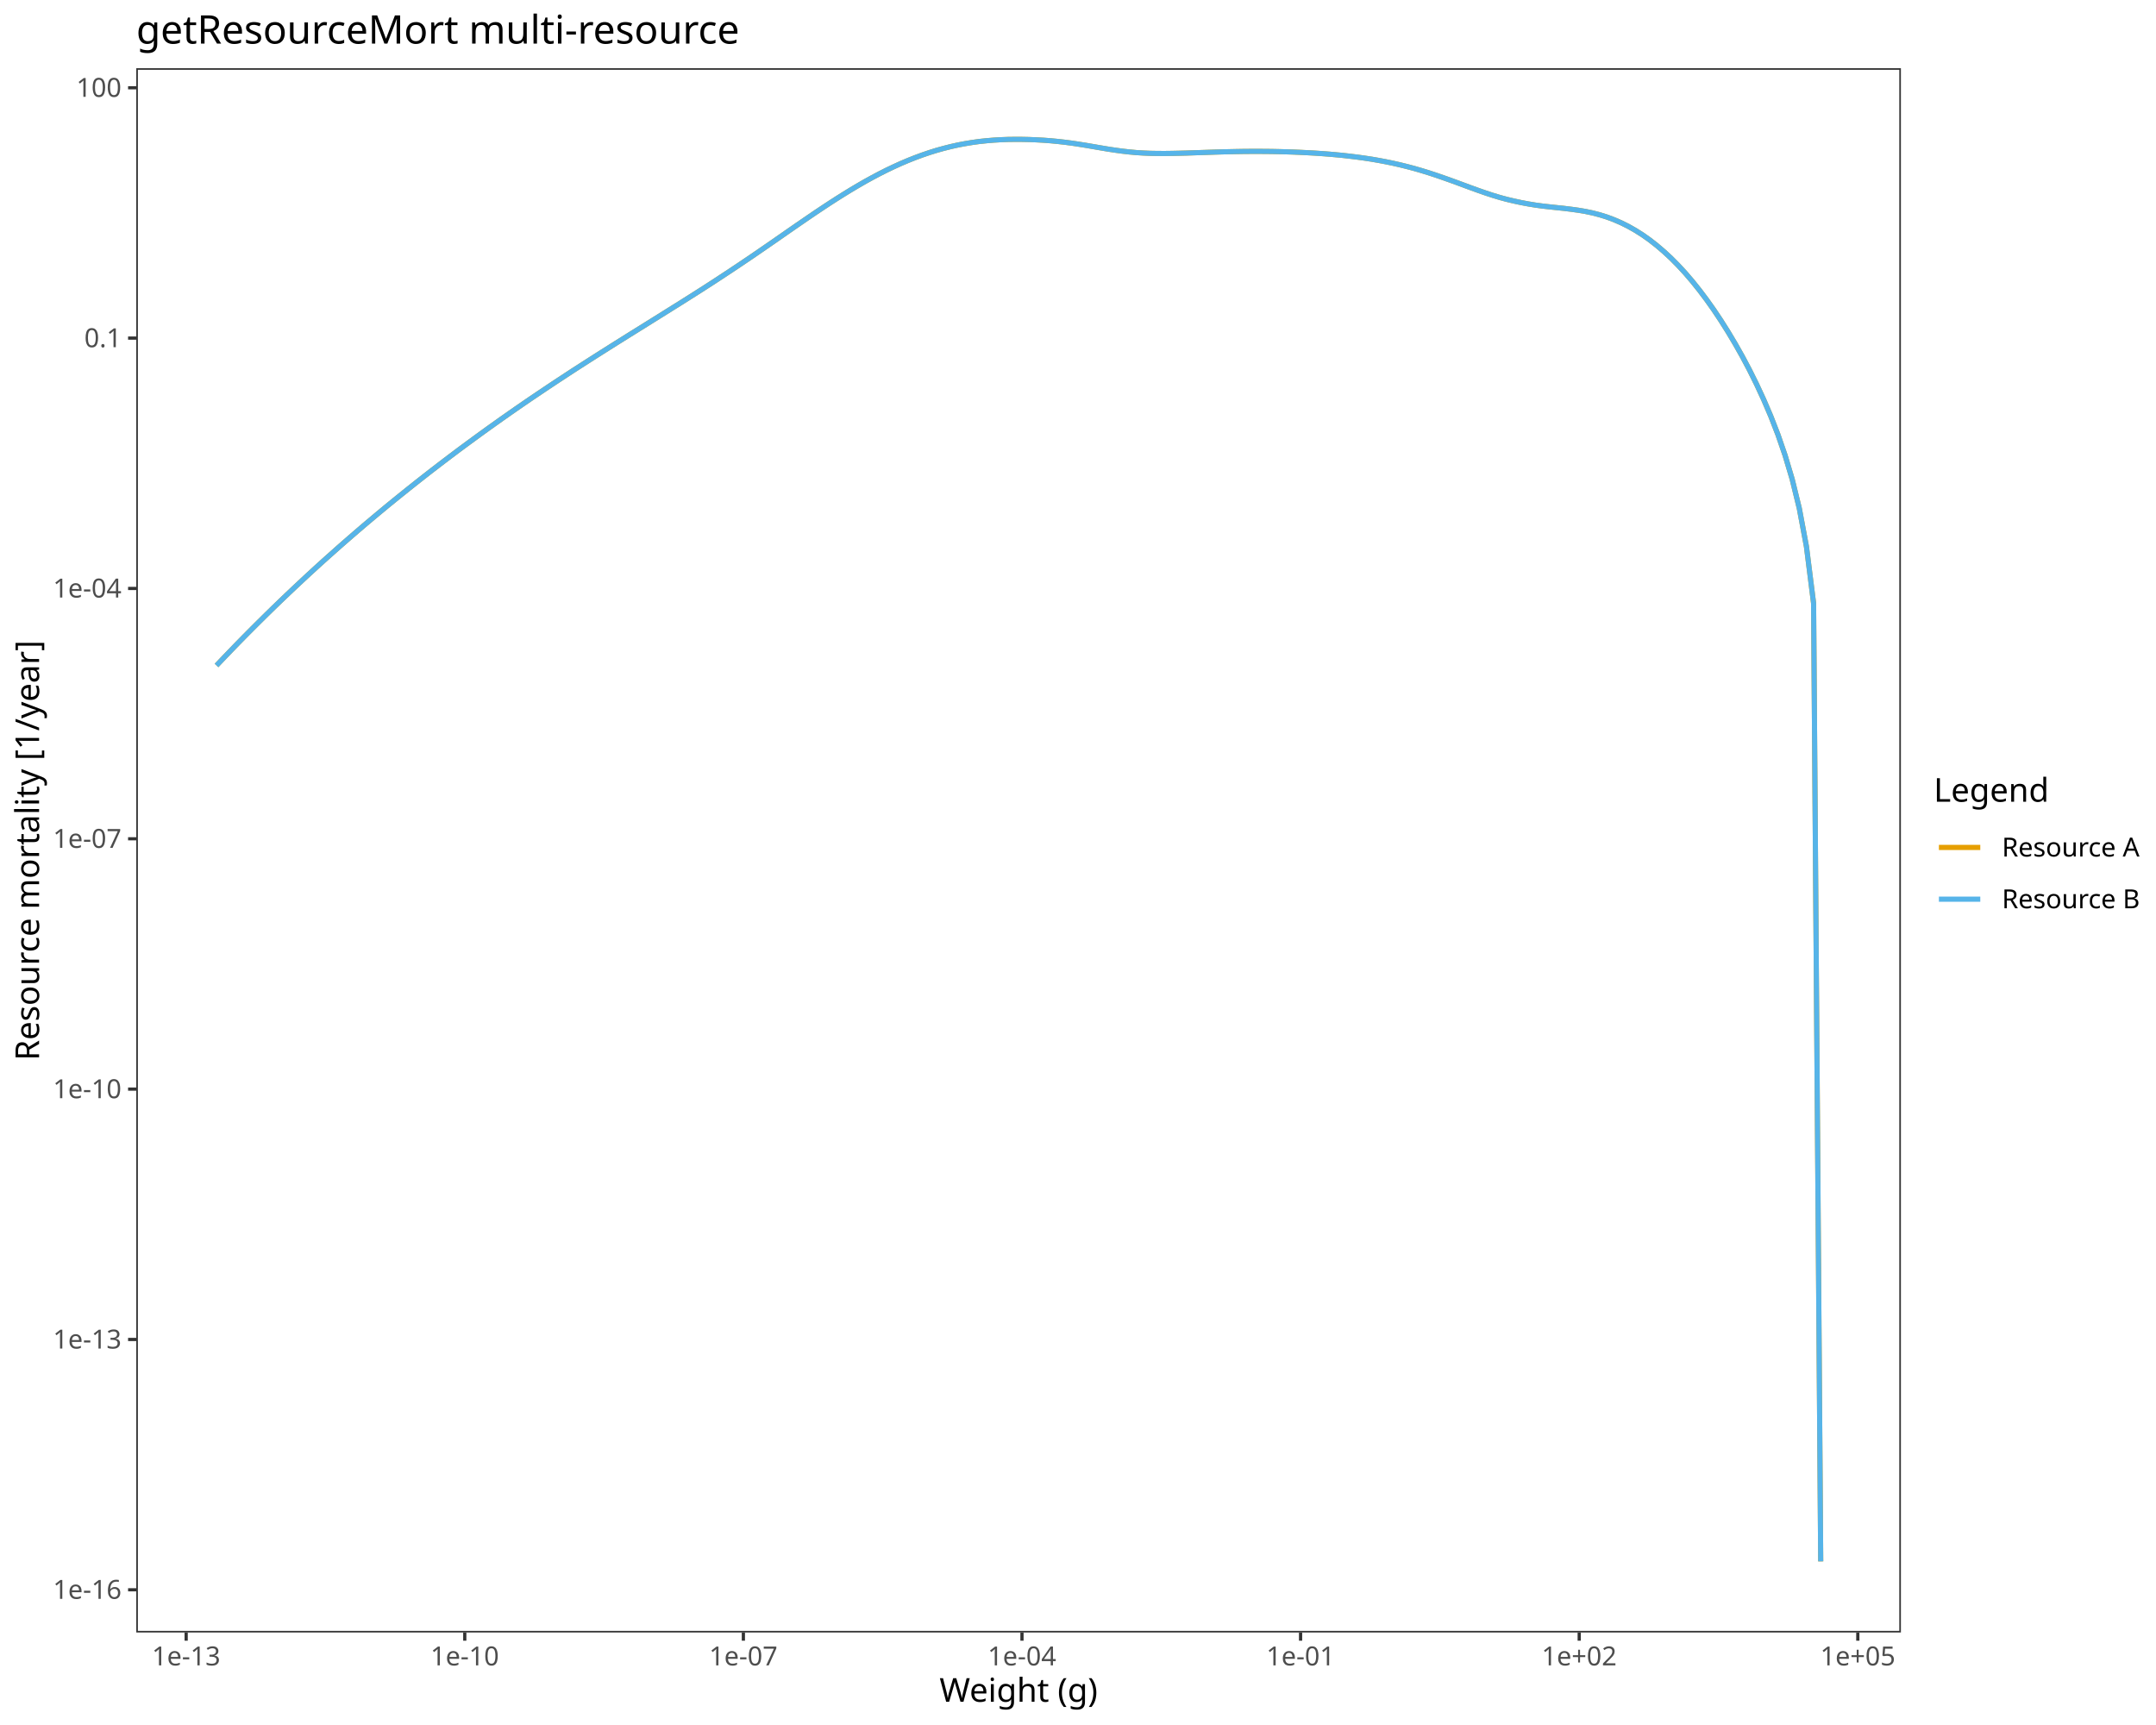
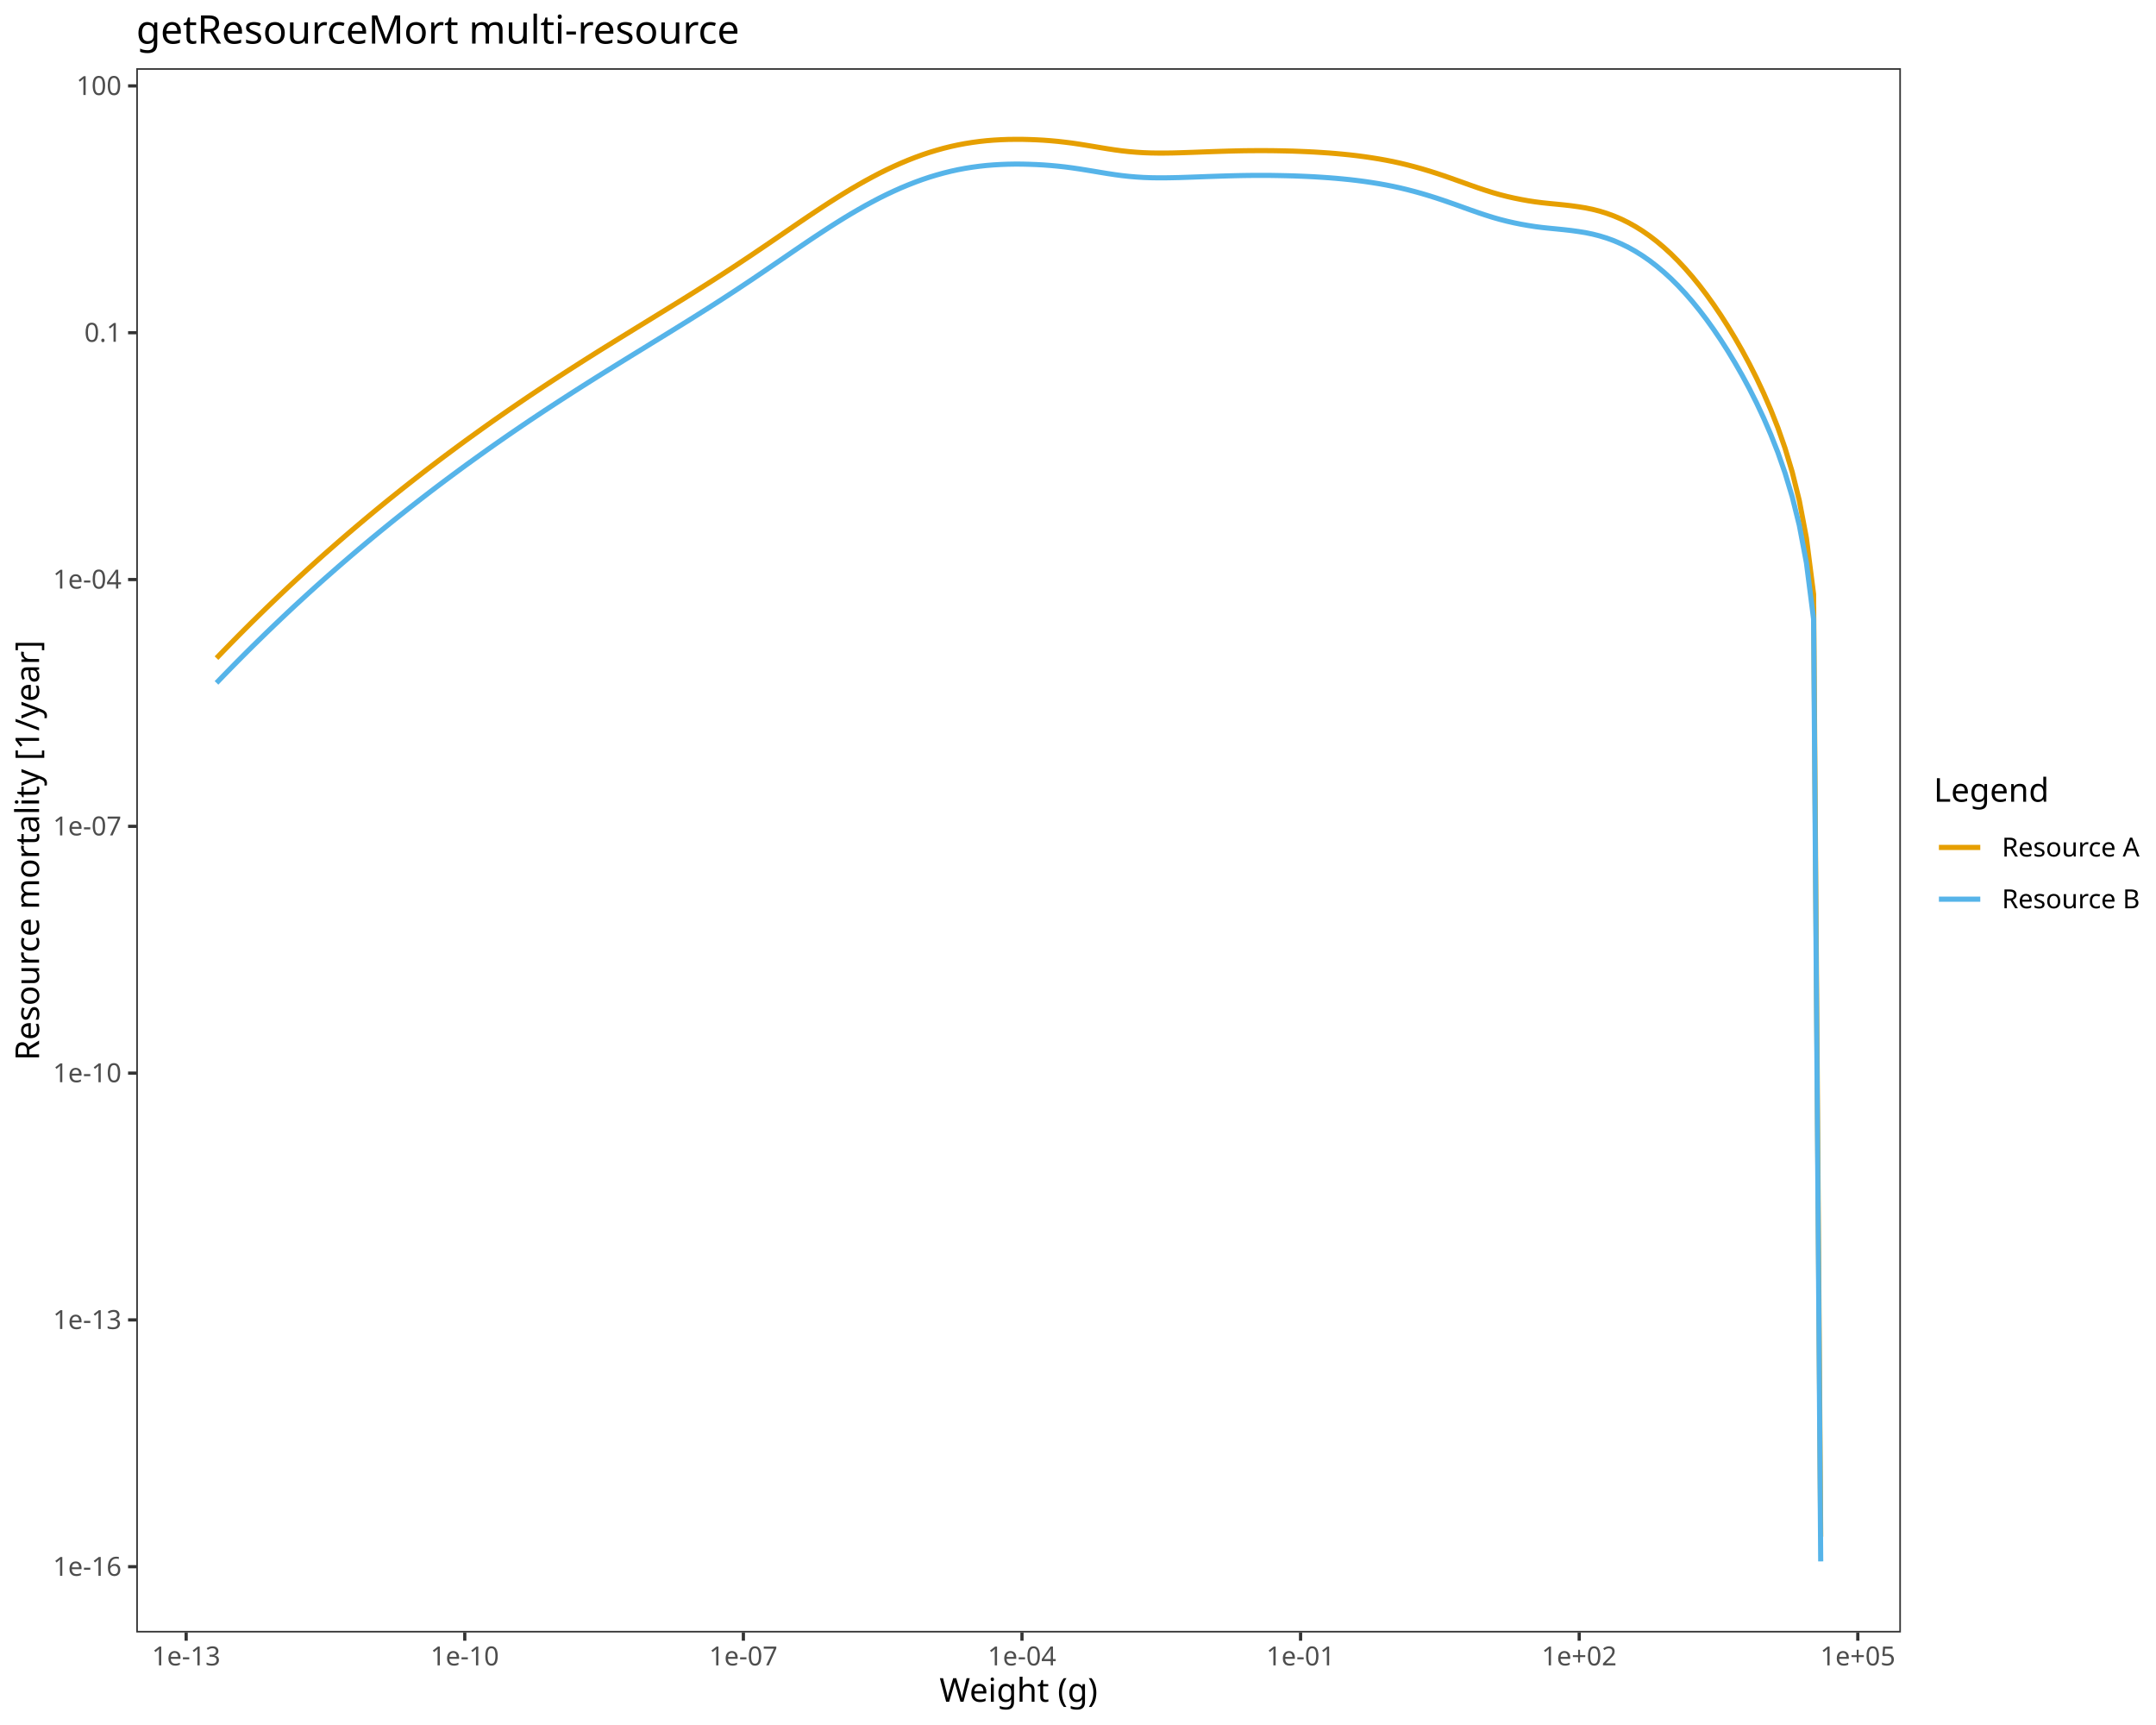
<svg xmlns="http://www.w3.org/2000/svg" class="svglite" data-engine-version="2.0" width="720.00pt" height="576.00pt" viewBox="0 0 720.00 576.00">
  <defs>
    <style type="text/css">
    .svglite line, .svglite polyline, .svglite polygon, .svglite path, .svglite rect, .svglite circle {
      fill: none;
      stroke: #000000;
      stroke-linecap: round;
      stroke-linejoin: round;
      stroke-miterlimit: 10.00;
    }
  </style>
  </defs>
  <rect width="100%" height="100%" style="stroke: none; fill: #FFFFFF;" />
  <defs>
    <clipPath id="cpMC4wMHw3MjAuMDB8MC4wMHw1NzYuMDA=">
      <rect x="0.00" y="0.00" width="720.00" height="576.00" />
    </clipPath>
  </defs>
  <g clip-path="url(#cpMC4wMHw3MjAuMDB8MC4wMHw1NzYuMDA=)">
    <rect x="0.00" y="0.00" width="720.00" height="576.00" style="stroke-width: 1.07; stroke: #FFFFFF; fill: #FFFFFF;" />
  </g>
  <defs>
    <clipPath id="cpNDUuNTF8NjM0LjgxfDIyLjc4fDU0NS4xMQ==">
      <rect x="45.51" y="22.78" width="589.30" height="522.33" />
    </clipPath>
  </defs>
  <g clip-path="url(#cpNDUuNTF8NjM0LjgxfDIyLjc4fDU0NS4xMQ==)">
    <rect x="45.51" y="22.78" width="589.30" height="522.33" style="stroke-width: 1.07; stroke: none; fill: #FFFFFF;" />
-     <polyline points="72.30,222.21 74.68,219.71 77.06,217.23 79.44,214.77 81.82,212.35 84.20,209.95 86.59,207.57 88.97,205.22 91.35,202.89 93.73,200.59 96.11,198.32 98.49,196.07 100.87,193.84 103.25,191.63 105.63,189.45 108.01,187.29 110.40,185.16 112.78,183.04 115.16,180.95 117.54,178.88 119.92,176.83 122.30,174.80 124.68,172.80 127.06,170.81 129.44,168.84 131.82,166.90 134.21,164.97 136.59,163.06 138.97,161.17 141.35,159.30 143.73,157.44 146.11,155.61 148.49,153.79 150.87,151.99 153.25,150.20 155.63,148.44 158.02,146.69 160.40,144.95 162.78,143.23 165.16,141.53 167.54,139.84 169.92,138.17 172.30,136.51 174.68,134.87 177.06,133.24 179.45,131.63 181.83,130.03 184.21,128.44 186.59,126.87 188.97,125.31 191.35,123.75 193.73,122.22 196.11,120.69 198.49,119.17 200.87,117.66 203.26,116.15 205.64,114.65 208.02,113.16 210.40,111.67 212.78,110.19 215.16,108.71 217.54,107.22 219.92,105.74 222.30,104.25 224.68,102.76 227.07,101.27 229.45,99.77 231.83,98.26 234.21,96.75 236.59,95.22 238.97,93.68 241.35,92.12 243.73,90.55 246.11,88.97 248.49,87.37 250.88,85.76 253.26,84.13 255.64,82.49 258.02,80.85 260.40,79.20 262.78,77.54 265.16,75.89 267.54,74.25 269.92,72.62 272.30,71.00 274.69,69.41 277.07,67.84 279.45,66.31 281.83,64.81 284.21,63.35 286.59,61.94 288.97,60.57 291.35,59.26 293.73,58.00 296.11,56.80 298.50,55.66 300.88,54.58 303.26,53.57 305.64,52.63 308.02,51.75 310.40,50.94 312.78,50.20 315.16,49.54 317.54,48.94 319.92,48.41 322.31,47.96 324.69,47.57 327.07,47.24 329.45,46.99 331.83,46.79 334.21,46.65 336.59,46.56 338.97,46.53 341.35,46.54 343.73,46.59 346.12,46.69 348.50,46.82 350.88,47.00 353.26,47.23 355.64,47.50 358.02,47.81 360.40,48.17 362.78,48.55 365.16,48.96 367.54,49.37 369.93,49.77 372.31,50.13 374.69,50.46 377.07,50.73 379.45,50.95 381.83,51.10 384.21,51.20 386.59,51.24 388.97,51.25 391.35,51.22 393.74,51.17 396.12,51.11 398.50,51.03 400.88,50.95 403.26,50.87 405.64,50.79 408.02,50.72 410.40,50.66 412.78,50.61 415.17,50.57 417.55,50.55 419.93,50.54 422.31,50.56 424.69,50.58 427.07,50.63 429.45,50.69 431.83,50.77 434.21,50.87 436.59,50.99 438.98,51.12 441.36,51.28 443.74,51.46 446.12,51.67 448.50,51.90 450.88,52.17 453.26,52.46 455.64,52.79 458.02,53.15 460.40,53.56 462.79,54.01 465.17,54.50 467.55,55.04 469.93,55.63 472.31,56.26 474.69,56.95 477.07,57.68 479.45,58.46 481.83,59.28 484.21,60.12 486.60,60.99 488.98,61.87 491.36,62.75 493.74,63.61 496.12,64.44 498.50,65.22 500.88,65.94 503.26,66.58 505.64,67.14 508.02,67.65 510.41,68.10 512.79,68.49 515.17,68.81 517.55,69.08 519.93,69.33 522.31,69.58 524.69,69.87 527.07,70.20 529.45,70.60 531.83,71.10 534.22,71.72 536.60,72.46 538.98,73.35 541.36,74.38 543.74,75.56 546.12,76.91 548.50,78.41 550.88,80.09 553.26,81.95 555.64,83.98 558.03,86.19 560.41,88.59 562.79,91.17 565.17,93.95 567.55,96.92 569.93,100.08 572.31,103.44 574.69,107.01 577.07,110.78 579.45,114.77 581.84,119.00 584.22,123.49 586.60,128.28 588.98,133.42 591.36,138.98 593.74,145.11 596.12,152.01 598.50,160.01 600.88,169.75 603.26,182.47 605.65,201.46 608.03,521.37 " style="stroke-width: 1.71; stroke: #E69F00; stroke-linecap: butt;" />
-     <polyline points="72.30,222.21 74.68,219.71 77.06,217.23 79.44,214.77 81.82,212.35 84.20,209.95 86.59,207.57 88.97,205.22 91.35,202.89 93.73,200.59 96.11,198.32 98.49,196.07 100.87,193.84 103.25,191.63 105.63,189.45 108.01,187.29 110.40,185.16 112.78,183.04 115.16,180.95 117.54,178.88 119.92,176.83 122.30,174.80 124.68,172.80 127.06,170.81 129.44,168.84 131.82,166.90 134.21,164.97 136.59,163.06 138.97,161.17 141.35,159.30 143.73,157.44 146.11,155.61 148.49,153.79 150.87,151.99 153.25,150.20 155.63,148.44 158.02,146.69 160.40,144.95 162.78,143.23 165.16,141.53 167.54,139.84 169.92,138.17 172.30,136.51 174.68,134.87 177.06,133.24 179.45,131.63 181.83,130.03 184.21,128.44 186.59,126.87 188.97,125.31 191.35,123.75 193.73,122.22 196.11,120.69 198.49,119.17 200.87,117.66 203.26,116.15 205.64,114.65 208.02,113.16 210.40,111.67 212.78,110.19 215.16,108.71 217.54,107.22 219.92,105.74 222.30,104.25 224.68,102.76 227.07,101.27 229.45,99.77 231.83,98.26 234.21,96.75 236.59,95.22 238.97,93.68 241.35,92.12 243.73,90.55 246.11,88.97 248.49,87.37 250.88,85.76 253.26,84.13 255.64,82.49 258.02,80.85 260.40,79.20 262.78,77.54 265.16,75.89 267.54,74.25 269.92,72.62 272.30,71.00 274.69,69.41 277.07,67.84 279.45,66.31 281.83,64.81 284.21,63.35 286.59,61.94 288.97,60.57 291.35,59.26 293.73,58.00 296.11,56.80 298.50,55.66 300.88,54.58 303.26,53.57 305.64,52.63 308.02,51.75 310.40,50.94 312.78,50.20 315.16,49.54 317.54,48.94 319.92,48.41 322.31,47.96 324.69,47.57 327.07,47.24 329.45,46.99 331.83,46.79 334.21,46.65 336.59,46.56 338.97,46.53 341.35,46.54 343.73,46.59 346.12,46.69 348.50,46.82 350.88,47.00 353.26,47.23 355.64,47.50 358.02,47.81 360.40,48.17 362.78,48.55 365.16,48.96 367.54,49.37 369.93,49.77 372.31,50.13 374.69,50.46 377.07,50.73 379.45,50.95 381.83,51.10 384.21,51.20 386.59,51.24 388.97,51.25 391.35,51.22 393.74,51.17 396.12,51.11 398.50,51.03 400.88,50.95 403.26,50.87 405.64,50.79 408.02,50.72 410.40,50.66 412.78,50.61 415.17,50.57 417.55,50.55 419.93,50.54 422.31,50.56 424.69,50.58 427.07,50.63 429.45,50.69 431.83,50.77 434.21,50.87 436.59,50.99 438.98,51.12 441.36,51.28 443.74,51.46 446.12,51.67 448.50,51.90 450.88,52.17 453.26,52.46 455.64,52.79 458.02,53.15 460.40,53.56 462.79,54.01 465.17,54.50 467.55,55.04 469.93,55.63 472.31,56.26 474.69,56.95 477.07,57.68 479.45,58.46 481.83,59.28 484.21,60.12 486.60,60.99 488.98,61.87 491.36,62.75 493.74,63.61 496.12,64.44 498.50,65.22 500.88,65.94 503.26,66.58 505.64,67.14 508.02,67.65 510.41,68.10 512.79,68.49 515.17,68.81 517.55,69.08 519.93,69.33 522.31,69.58 524.69,69.87 527.07,70.20 529.45,70.60 531.83,71.10 534.22,71.72 536.60,72.46 538.98,73.35 541.36,74.38 543.74,75.56 546.12,76.91 548.50,78.41 550.88,80.09 553.26,81.95 555.64,83.98 558.03,86.19 560.41,88.59 562.79,91.17 565.17,93.95 567.55,96.92 569.93,100.08 572.31,103.44 574.69,107.01 577.07,110.78 579.45,114.77 581.84,119.00 584.22,123.49 586.60,128.28 588.98,133.42 591.36,138.98 593.74,145.11 596.12,152.01 598.50,160.01 600.88,169.75 603.26,182.47 605.65,201.46 608.03,521.37 " style="stroke-width: 1.71; stroke: #56B4E9; stroke-linecap: butt;" />
+     <polyline points="72.30,219.76 74.68,217.29 77.06,214.85 79.44,212.43 81.82,210.04 84.20,207.67 86.59,205.33 88.97,203.01 91.35,200.72 93.73,198.45 96.11,196.20 98.49,193.98 100.87,191.79 103.25,189.61 105.63,187.46 108.01,185.33 110.40,183.23 112.78,181.14 115.16,179.08 117.54,177.04 119.92,175.02 122.30,173.02 124.68,171.04 127.06,169.08 129.44,167.14 131.82,165.23 134.21,163.32 136.59,161.44 138.97,159.58 141.35,157.73 143.73,155.90 146.11,154.09 148.49,152.30 150.87,150.53 153.25,148.77 155.63,147.02 158.02,145.30 160.40,143.59 162.78,141.89 165.16,140.21 167.54,138.55 169.92,136.90 172.30,135.27 174.68,133.65 177.06,132.04 179.45,130.45 181.83,128.87 184.21,127.31 186.59,125.76 188.97,124.22 191.35,122.69 193.73,121.17 196.11,119.66 198.49,118.16 200.87,116.67 203.26,115.19 205.64,113.71 208.02,112.24 210.40,110.78 212.78,109.31 215.16,107.85 217.54,106.39 219.92,104.92 222.30,103.46 224.68,101.99 227.07,100.52 229.45,99.04 231.83,97.55 234.21,96.05 236.59,94.55 238.97,93.03 241.35,91.50 243.73,89.95 246.11,88.39 248.49,86.81 250.88,85.22 253.26,83.61 255.64,82.00 258.02,80.38 260.40,78.75 262.78,77.12 265.16,75.49 267.54,73.87 269.92,72.26 272.30,70.67 274.69,69.10 277.07,67.55 279.45,66.04 281.83,64.56 284.21,63.12 286.59,61.73 288.97,60.38 291.35,59.09 293.73,57.84 296.11,56.66 298.50,55.54 300.88,54.48 303.26,53.48 305.64,52.55 308.02,51.68 310.40,50.88 312.78,50.16 315.16,49.50 317.54,48.91 319.92,48.39 322.31,47.94 324.69,47.56 327.07,47.24 329.45,46.98 331.83,46.79 334.21,46.65 336.59,46.56 338.97,46.53 341.35,46.53 343.73,46.59 346.12,46.68 348.50,46.81 350.88,46.99 353.26,47.21 355.64,47.48 358.02,47.78 360.40,48.13 362.78,48.51 365.16,48.90 367.54,49.30 369.93,49.69 372.31,50.05 374.69,50.37 377.07,50.63 379.45,50.83 381.83,50.98 384.21,51.07 386.59,51.11 388.97,51.11 391.35,51.08 393.74,51.02 396.12,50.94 398.50,50.86 400.88,50.77 403.26,50.68 405.64,50.60 408.02,50.52 410.40,50.45 412.78,50.39 415.17,50.34 417.55,50.31 419.93,50.30 422.31,50.30 424.69,50.31 427.07,50.35 429.45,50.40 431.83,50.46 434.21,50.55 436.59,50.65 438.98,50.77 441.36,50.92 443.74,51.08 446.12,51.27 448.50,51.49 450.88,51.73 453.26,52.01 455.64,52.32 458.02,52.67 460.40,53.05 462.79,53.48 465.17,53.95 467.55,54.47 469.93,55.04 472.31,55.66 474.69,56.32 477.07,57.03 479.45,57.78 481.83,58.57 484.21,59.39 486.60,60.24 488.98,61.09 491.36,61.94 493.74,62.77 496.12,63.56 498.50,64.31 500.88,64.99 503.26,65.60 505.64,66.14 508.02,66.62 510.41,67.05 512.79,67.41 515.17,67.71 517.55,67.96 519.93,68.19 522.31,68.43 524.69,68.70 527.07,69.03 529.45,69.41 531.83,69.90 534.22,70.51 536.60,71.25 538.98,72.12 541.36,73.13 543.74,74.30 546.12,75.62 548.50,77.11 550.88,78.76 553.26,80.59 555.64,82.59 558.03,84.77 560.41,87.14 562.79,89.68 565.17,92.42 567.55,95.34 569.93,98.46 572.31,101.78 574.69,105.29 577.07,109.01 579.45,112.95 581.84,117.12 584.22,121.54 586.60,126.26 588.98,131.33 591.36,136.82 593.74,142.86 596.12,149.66 598.50,157.55 600.88,167.15 603.26,179.69 605.65,198.41 608.03,513.10 " style="stroke-width: 1.71; stroke: #E69F00; stroke-linecap: butt;" />
+     <polyline points="72.30,228.03 74.68,225.56 77.06,223.12 79.44,220.70 81.82,218.31 84.20,215.94 86.59,213.60 88.97,211.28 91.35,208.99 93.73,206.72 96.11,204.47 98.49,202.25 100.87,200.06 103.25,197.88 105.63,195.73 108.01,193.60 110.40,191.50 112.78,189.41 115.16,187.35 117.54,185.31 119.92,183.29 122.30,181.29 124.68,179.31 127.06,177.35 129.44,175.41 131.82,173.49 134.21,171.59 136.59,169.71 138.97,167.85 141.35,166.00 143.73,164.17 146.11,162.36 148.49,160.57 150.87,158.80 153.25,157.04 155.63,155.29 158.02,153.57 160.40,151.86 162.78,150.16 165.16,148.48 167.54,146.82 169.92,145.17 172.30,143.54 174.68,141.92 177.06,140.31 179.45,138.72 181.83,137.14 184.21,135.58 186.59,134.03 188.97,132.49 191.35,130.96 193.73,129.44 196.11,127.93 198.49,126.43 200.87,124.94 203.26,123.46 205.64,121.98 208.02,120.51 210.40,119.04 212.78,117.58 215.16,116.12 217.54,114.65 219.92,113.19 222.30,111.73 224.68,110.26 227.07,108.78 229.45,107.31 231.83,105.82 234.21,104.32 236.59,102.82 238.97,101.30 241.35,99.77 243.73,98.22 246.11,96.66 248.49,95.08 250.88,93.49 253.26,91.88 255.64,90.27 258.02,88.64 260.40,87.02 262.78,85.39 265.16,83.76 267.54,82.14 269.92,80.53 272.30,78.94 274.69,77.37 277.07,75.82 279.45,74.31 281.83,72.83 284.21,71.39 286.59,70.00 288.97,68.65 291.35,67.36 293.73,66.11 296.11,64.93 298.50,63.81 300.88,62.74 303.26,61.75 305.64,60.82 308.02,59.95 310.40,59.15 312.78,58.43 315.16,57.77 317.54,57.18 319.92,56.66 322.31,56.21 324.69,55.83 327.07,55.51 329.45,55.25 331.83,55.06 334.21,54.92 336.59,54.83 338.97,54.79 341.35,54.80 343.73,54.86 346.12,54.95 348.50,55.08 350.88,55.26 353.26,55.48 355.64,55.74 358.02,56.05 360.40,56.40 362.78,56.78 365.16,57.17 367.54,57.57 369.93,57.96 372.31,58.32 374.69,58.64 377.07,58.90 379.45,59.10 381.83,59.25 384.21,59.34 386.59,59.38 388.97,59.38 391.35,59.34 393.74,59.29 396.12,59.21 398.50,59.13 400.88,59.04 403.26,58.95 405.64,58.87 408.02,58.79 410.40,58.72 412.78,58.66 415.17,58.61 417.55,58.58 419.93,58.57 422.31,58.57 424.69,58.58 427.07,58.62 429.45,58.67 431.83,58.73 434.21,58.82 436.59,58.92 438.98,59.04 441.36,59.19 443.74,59.35 446.12,59.54 448.50,59.76 450.88,60.00 453.26,60.28 455.64,60.59 458.02,60.94 460.40,61.32 462.79,61.75 465.17,62.22 467.55,62.74 469.93,63.31 472.31,63.93 474.69,64.59 477.07,65.30 479.45,66.05 481.83,66.84 484.21,67.66 486.60,68.50 488.98,69.36 491.36,70.21 493.74,71.04 496.12,71.83 498.50,72.58 500.88,73.26 503.26,73.87 505.64,74.41 508.02,74.89 510.41,75.31 512.79,75.68 515.17,75.98 517.55,76.23 519.93,76.46 522.31,76.70 524.69,76.97 527.07,77.30 529.45,77.68 531.83,78.17 534.22,78.78 536.60,79.51 538.98,80.38 541.36,81.40 543.74,82.56 546.12,83.89 548.50,85.38 550.88,87.03 553.26,88.86 555.64,90.86 558.03,93.04 560.41,95.40 562.79,97.95 565.17,100.69 567.55,103.61 569.93,106.73 572.31,110.05 574.69,113.56 577.07,117.28 579.45,121.22 581.84,125.39 584.22,129.81 586.60,134.53 588.98,139.60 591.36,145.09 593.74,151.13 596.12,157.93 598.50,165.82 600.88,175.41 603.26,187.96 605.65,206.68 608.03,521.37 " style="stroke-width: 1.71; stroke: #56B4E9; stroke-linecap: butt;" />
    <rect x="45.51" y="22.78" width="589.30" height="522.33" style="stroke-width: 1.07; stroke: #333333;" />
  </g>
  <g clip-path="url(#cpMC4wMHw3MjAuMDB8MC4wMHw1NzYuMDA=)">
-     <text x="40.58" y="533.87" text-anchor="end" style="font-size: 8.80px; fill: #4D4D4D; font-family: sans;" textLength="22.51px" lengthAdjust="spacingAndGlyphs">1e-16</text>
-     <text x="40.58" y="450.29" text-anchor="end" style="font-size: 8.80px; fill: #4D4D4D; font-family: sans;" textLength="22.51px" lengthAdjust="spacingAndGlyphs">1e-13</text>
-     <text x="40.58" y="366.70" text-anchor="end" style="font-size: 8.80px; fill: #4D4D4D; font-family: sans;" textLength="22.51px" lengthAdjust="spacingAndGlyphs">1e-10</text>
-     <text x="40.58" y="283.11" text-anchor="end" style="font-size: 8.80px; fill: #4D4D4D; font-family: sans;" textLength="22.51px" lengthAdjust="spacingAndGlyphs">1e-07</text>
-     <text x="40.58" y="199.52" text-anchor="end" style="font-size: 8.80px; fill: #4D4D4D; font-family: sans;" textLength="22.51px" lengthAdjust="spacingAndGlyphs">1e-04</text>
-     <text x="40.58" y="115.93" text-anchor="end" style="font-size: 8.80px; fill: #4D4D4D; font-family: sans;" textLength="12.23px" lengthAdjust="spacingAndGlyphs">0.1</text>
-     <text x="40.58" y="32.34" text-anchor="end" style="font-size: 8.80px; fill: #4D4D4D; font-family: sans;" textLength="14.68px" lengthAdjust="spacingAndGlyphs">100</text>
-     <polyline points="42.77,530.85 45.51,530.85 " style="stroke-width: 1.07; stroke: #333333; stroke-linecap: butt;" />
-     <polyline points="42.77,447.26 45.51,447.26 " style="stroke-width: 1.07; stroke: #333333; stroke-linecap: butt;" />
-     <polyline points="42.77,363.67 45.51,363.67 " style="stroke-width: 1.07; stroke: #333333; stroke-linecap: butt;" />
-     <polyline points="42.77,280.08 45.51,280.08 " style="stroke-width: 1.07; stroke: #333333; stroke-linecap: butt;" />
-     <polyline points="42.77,196.49 45.51,196.49 " style="stroke-width: 1.07; stroke: #333333; stroke-linecap: butt;" />
-     <polyline points="42.77,112.90 45.51,112.90 " style="stroke-width: 1.07; stroke: #333333; stroke-linecap: butt;" />
-     <polyline points="42.77,29.31 45.51,29.31 " style="stroke-width: 1.07; stroke: #333333; stroke-linecap: butt;" />
+     <text x="40.58" y="526.18" text-anchor="end" style="font-size: 8.80px; fill: #4D4D4D; font-family: sans;" textLength="22.51px" lengthAdjust="spacingAndGlyphs">1e-16</text>
+     <text x="40.58" y="443.77" text-anchor="end" style="font-size: 8.80px; fill: #4D4D4D; font-family: sans;" textLength="22.51px" lengthAdjust="spacingAndGlyphs">1e-13</text>
+     <text x="40.58" y="361.36" text-anchor="end" style="font-size: 8.80px; fill: #4D4D4D; font-family: sans;" textLength="22.51px" lengthAdjust="spacingAndGlyphs">1e-10</text>
+     <text x="40.58" y="278.95" text-anchor="end" style="font-size: 8.80px; fill: #4D4D4D; font-family: sans;" textLength="22.51px" lengthAdjust="spacingAndGlyphs">1e-07</text>
+     <text x="40.58" y="196.54" text-anchor="end" style="font-size: 8.80px; fill: #4D4D4D; font-family: sans;" textLength="22.51px" lengthAdjust="spacingAndGlyphs">1e-04</text>
+     <text x="40.58" y="114.13" text-anchor="end" style="font-size: 8.80px; fill: #4D4D4D; font-family: sans;" textLength="12.23px" lengthAdjust="spacingAndGlyphs">0.1</text>
+     <text x="40.58" y="31.72" text-anchor="end" style="font-size: 8.80px; fill: #4D4D4D; font-family: sans;" textLength="14.68px" lengthAdjust="spacingAndGlyphs">100</text>
+     <polyline points="42.77,523.15 45.51,523.15 " style="stroke-width: 1.07; stroke: #333333; stroke-linecap: butt;" />
+     <polyline points="42.77,440.74 45.51,440.74 " style="stroke-width: 1.07; stroke: #333333; stroke-linecap: butt;" />
+     <polyline points="42.77,358.33 45.51,358.33 " style="stroke-width: 1.07; stroke: #333333; stroke-linecap: butt;" />
+     <polyline points="42.77,275.92 45.51,275.92 " style="stroke-width: 1.07; stroke: #333333; stroke-linecap: butt;" />
+     <polyline points="42.77,193.51 45.51,193.51 " style="stroke-width: 1.07; stroke: #333333; stroke-linecap: butt;" />
+     <polyline points="42.77,111.10 45.51,111.10 " style="stroke-width: 1.07; stroke: #333333; stroke-linecap: butt;" />
+     <polyline points="42.77,28.69 45.51,28.69 " style="stroke-width: 1.07; stroke: #333333; stroke-linecap: butt;" />
    <polyline points="62.17,547.85 62.17,545.11 " style="stroke-width: 1.07; stroke: #333333; stroke-linecap: butt;" />
    <polyline points="155.21,547.85 155.21,545.11 " style="stroke-width: 1.07; stroke: #333333; stroke-linecap: butt;" />
    <polyline points="248.25,547.85 248.25,545.11 " style="stroke-width: 1.07; stroke: #333333; stroke-linecap: butt;" />
    <polyline points="341.29,547.85 341.29,545.11 " style="stroke-width: 1.07; stroke: #333333; stroke-linecap: butt;" />
    <polyline points="434.33,547.85 434.33,545.11 " style="stroke-width: 1.07; stroke: #333333; stroke-linecap: butt;" />
    <polyline points="527.38,547.85 527.38,545.11 " style="stroke-width: 1.07; stroke: #333333; stroke-linecap: butt;" />
    <polyline points="620.42,547.85 620.42,545.11 " style="stroke-width: 1.07; stroke: #333333; stroke-linecap: butt;" />
    <text x="62.17" y="556.10" text-anchor="middle" style="font-size: 8.80px; fill: #4D4D4D; font-family: sans;" textLength="22.51px" lengthAdjust="spacingAndGlyphs">1e-13</text>
    <text x="155.21" y="556.10" text-anchor="middle" style="font-size: 8.80px; fill: #4D4D4D; font-family: sans;" textLength="22.51px" lengthAdjust="spacingAndGlyphs">1e-10</text>
    <text x="248.25" y="556.10" text-anchor="middle" style="font-size: 8.80px; fill: #4D4D4D; font-family: sans;" textLength="22.51px" lengthAdjust="spacingAndGlyphs">1e-07</text>
    <text x="341.29" y="556.10" text-anchor="middle" style="font-size: 8.80px; fill: #4D4D4D; font-family: sans;" textLength="22.51px" lengthAdjust="spacingAndGlyphs">1e-04</text>
    <text x="434.33" y="556.10" text-anchor="middle" style="font-size: 8.80px; fill: #4D4D4D; font-family: sans;" textLength="22.51px" lengthAdjust="spacingAndGlyphs">1e-01</text>
    <text x="527.38" y="556.10" text-anchor="middle" style="font-size: 8.80px; fill: #4D4D4D; font-family: sans;" textLength="24.72px" lengthAdjust="spacingAndGlyphs">1e+02</text>
    <text x="620.42" y="556.10" text-anchor="middle" style="font-size: 8.80px; fill: #4D4D4D; font-family: sans;" textLength="24.72px" lengthAdjust="spacingAndGlyphs">1e+05</text>
    <text x="340.16" y="568.24" text-anchor="middle" style="font-size: 11.00px; font-family: sans;" textLength="50.73px" lengthAdjust="spacingAndGlyphs">Weight (g)</text>
    <text transform="translate(13.05,283.95) rotate(-90)" text-anchor="middle" style="font-size: 11.00px; font-family: sans;" textLength="131.46px" lengthAdjust="spacingAndGlyphs">Resource mortality [1/year]</text>
    <rect x="645.77" y="259.00" width="68.75" height="49.89" style="stroke-width: 1.07; stroke: none; fill: #FFFFFF;" />
    <text x="645.77" y="267.71" style="font-size: 11.00px; font-family: sans;" textLength="36.71px" lengthAdjust="spacingAndGlyphs">Legend</text>
    <rect x="645.77" y="274.33" width="17.28" height="17.28" style="stroke-width: 1.07; stroke: none; fill: #FFFFFF;" />
    <line x1="647.50" y1="282.97" x2="661.32" y2="282.97" style="stroke-width: 1.71; stroke: #E69F00; stroke-linecap: butt;" />
    <rect x="645.77" y="291.61" width="17.28" height="17.28" style="stroke-width: 1.07; stroke: none; fill: #FFFFFF;" />
    <line x1="647.50" y1="300.25" x2="661.32" y2="300.25" style="stroke-width: 1.71; stroke: #56B4E9; stroke-linecap: butt;" />
    <text x="668.53" y="286.00" style="font-size: 8.80px; font-family: sans;" textLength="45.99px" lengthAdjust="spacingAndGlyphs">Resource A</text>
    <text x="668.53" y="303.28" style="font-size: 8.80px; font-family: sans;" textLength="45.99px" lengthAdjust="spacingAndGlyphs">Resource B</text>
    <text x="45.51" y="14.56" style="font-size: 13.20px; font-family: sans;" textLength="188.57px" lengthAdjust="spacingAndGlyphs">getResourceMort multi-resource</text>
  </g>
</svg>
